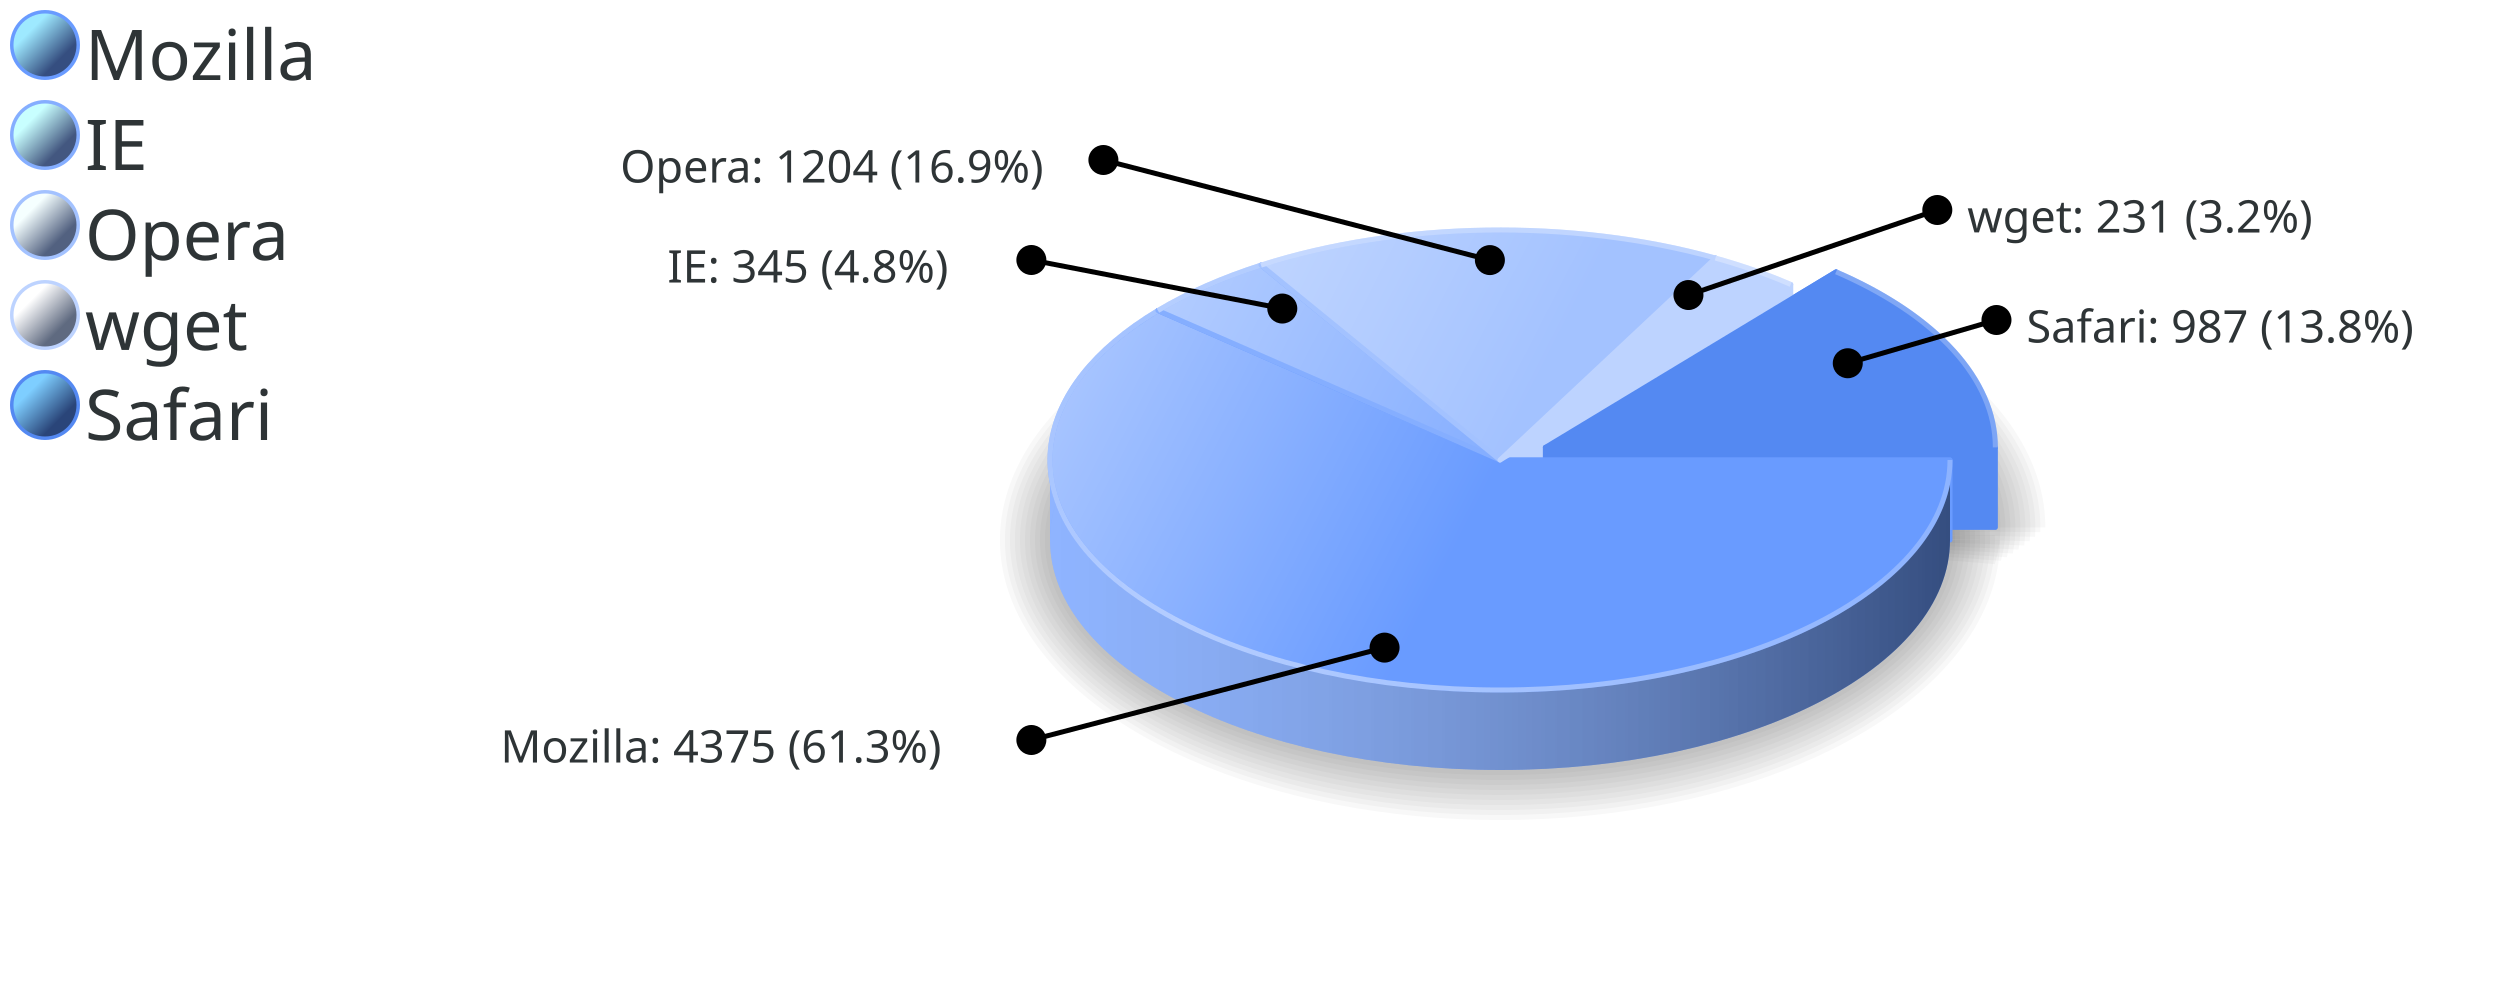
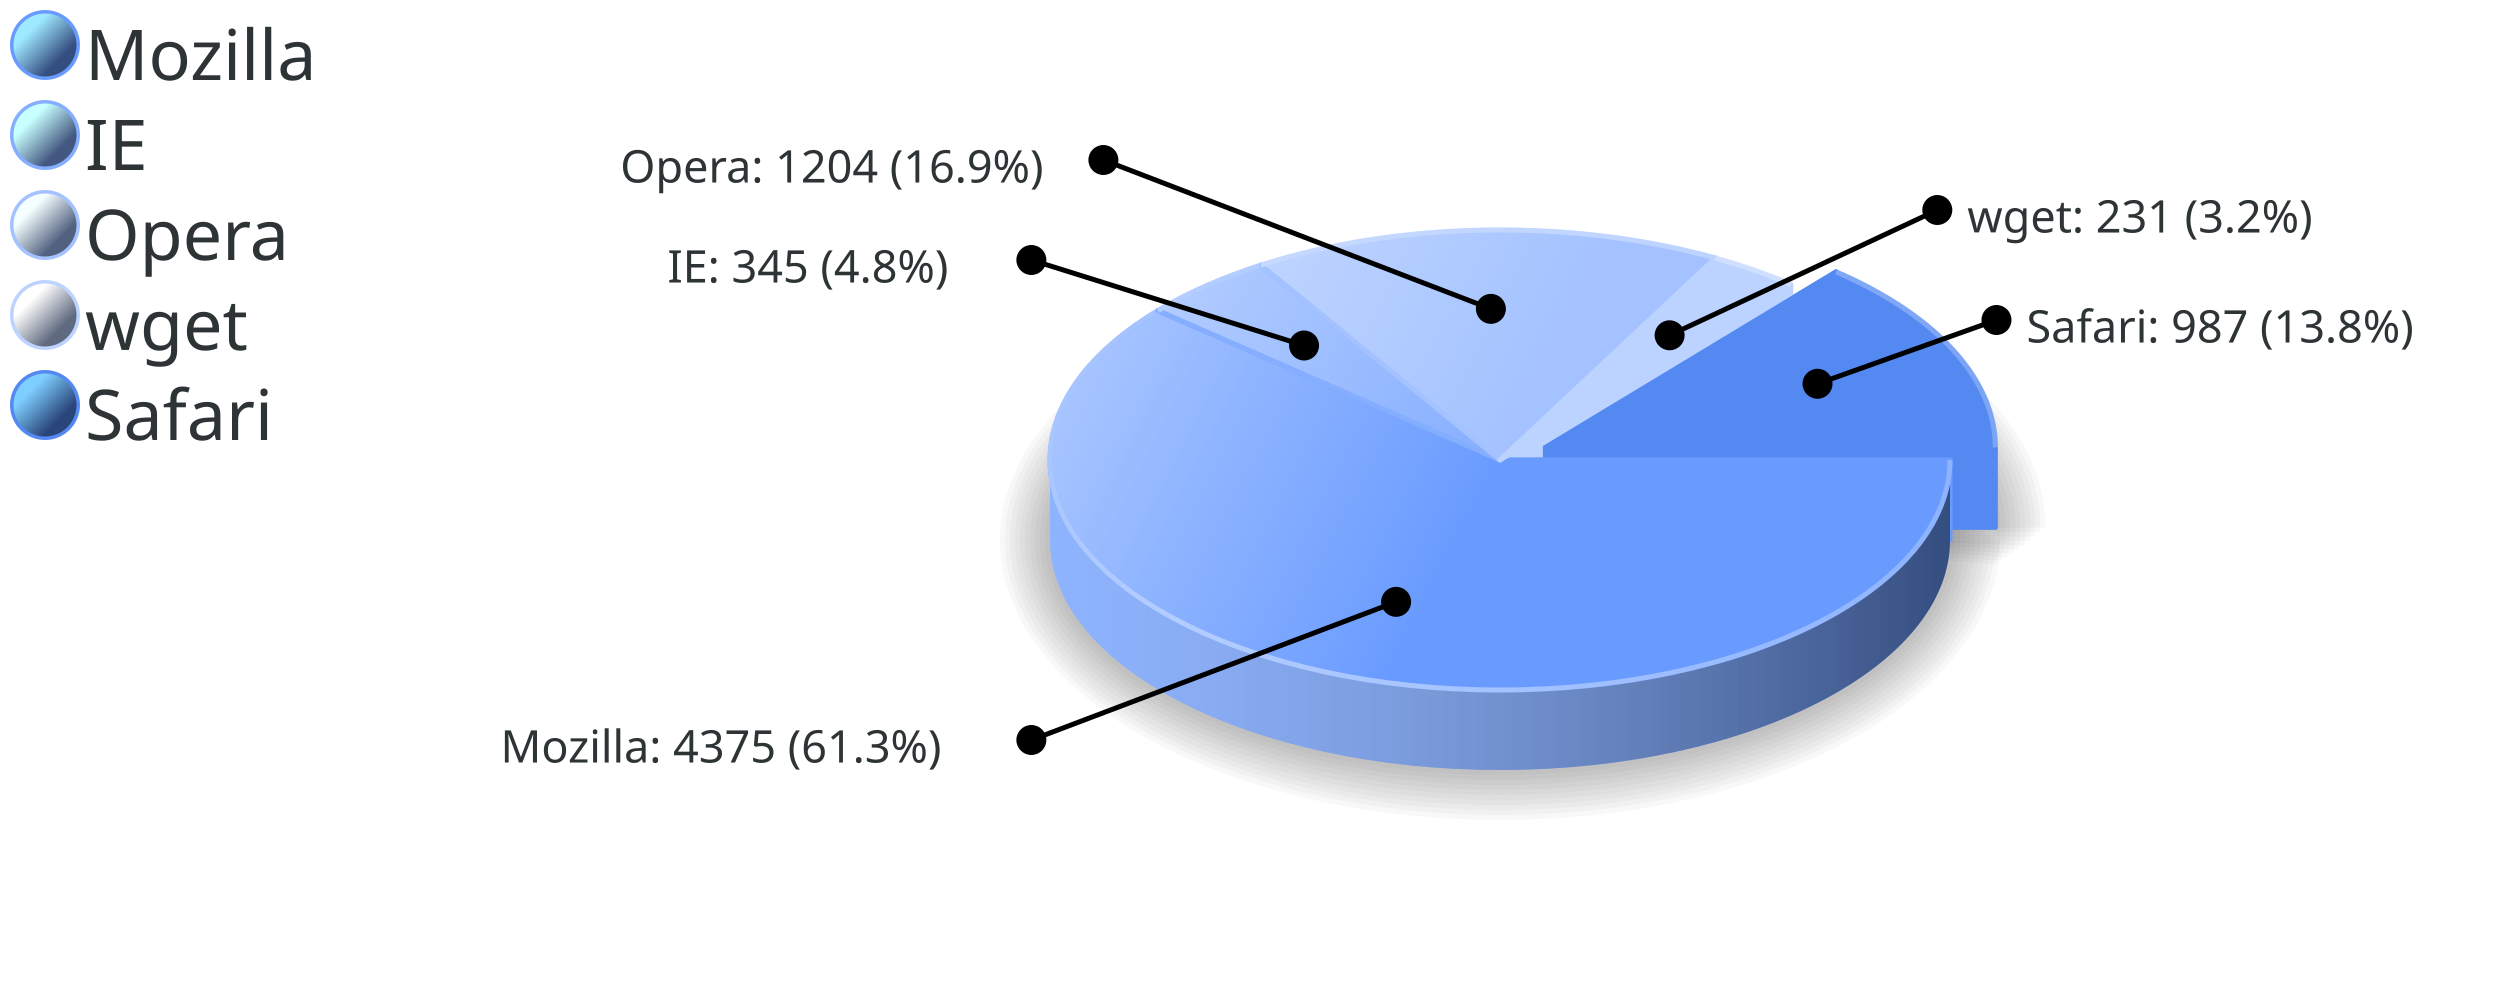
<svg xmlns="http://www.w3.org/2000/svg" xmlns:xlink="http://www.w3.org/1999/xlink" width="500" height="200" version="1.0" id="ezcGraph">
  <defs>
    <linearGradient id="Definition_LinearGradient_6_6_11_11_9ee9ff00_354e8000">
      <stop offset="0" style="stop-color: #9ee9ff; stop-opacity: 1.00;" />
      <stop offset="1" style="stop-color: #354e80; stop-opacity: 1.00;" />
    </linearGradient>
    <linearGradient id="LinearGradient_6_6_11_11_9ee9ff00_354e8000" x1="6.101" y1="6.101" x2="11.899" y2="11.899" gradientUnits="userSpaceOnUse" xlink:href="#Definition_LinearGradient_6_6_11_11_9ee9ff00_354e8000" />
    <linearGradient id="Definition_LinearGradient_6_24_11_29_c8ffff00_43578000">
      <stop offset="0" style="stop-color: #c8ffff; stop-opacity: 1.00;" />
      <stop offset="1" style="stop-color: #435780; stop-opacity: 1.00;" />
    </linearGradient>
    <linearGradient id="LinearGradient_6_24_11_29_c8ffff00_43578000" x1="6.101" y1="24.101" x2="11.899" y2="29.899" gradientUnits="userSpaceOnUse" xlink:href="#Definition_LinearGradient_6_24_11_29_c8ffff00_43578000" />
    <linearGradient id="Definition_LinearGradient_6_42_11_47_f5ffff00_52618000">
      <stop offset="0" style="stop-color: #f5ffff; stop-opacity: 1.00;" />
      <stop offset="1" style="stop-color: #526180; stop-opacity: 1.00;" />
    </linearGradient>
    <linearGradient id="LinearGradient_6_42_11_47_f5ffff00_52618000" x1="6.101" y1="42.101" x2="11.899" y2="47.899" gradientUnits="userSpaceOnUse" xlink:href="#Definition_LinearGradient_6_42_11_47_f5ffff00_52618000" />
    <linearGradient id="Definition_LinearGradient_6_60_11_65_ffffff00_5f6a8000">
      <stop offset="0" style="stop-color: #ffffff; stop-opacity: 1.00;" />
      <stop offset="1" style="stop-color: #5f6a80; stop-opacity: 1.00;" />
    </linearGradient>
    <linearGradient id="LinearGradient_6_60_11_65_ffffff00_5f6a8000" x1="6.101" y1="60.101" x2="11.899" y2="65.899" gradientUnits="userSpaceOnUse" xlink:href="#Definition_LinearGradient_6_60_11_65_ffffff00_5f6a8000" />
    <linearGradient id="Definition_LinearGradient_6_78_11_83_7eceff00_2a457900">
      <stop offset="0" style="stop-color: #7eceff; stop-opacity: 1.00;" />
      <stop offset="1" style="stop-color: #2a4579; stop-opacity: 1.00;" />
    </linearGradient>
    <linearGradient id="LinearGradient_6_78_11_83_7eceff00_2a457900" x1="6.101" y1="78.101" x2="11.899" y2="83.899" gradientUnits="userSpaceOnUse" xlink:href="#Definition_LinearGradient_6_78_11_83_7eceff00_2a457900" />
    <linearGradient id="Definition_LinearGradient_210_92_390_92_ffffffbf_0000007f">
      <stop offset="0" style="stop-color: #ffffff; stop-opacity: 0.25;" />
      <stop offset="1" style="stop-color: #000000; stop-opacity: 0.50;" />
    </linearGradient>
    <linearGradient id="LinearGradient_210_92_390_92_ffffffbf_0000007f" x1="210" y1="92" x2="390" y2="92" gradientUnits="userSpaceOnUse" xlink:href="#Definition_LinearGradient_210_92_390_92_ffffffbf_0000007f" />
    <linearGradient id="Definition_LinearGradient_219_89_399_89_ffffffbf_0000007f">
      <stop offset="0" style="stop-color: #ffffff; stop-opacity: 0.25;" />
      <stop offset="1" style="stop-color: #000000; stop-opacity: 0.50;" />
    </linearGradient>
    <linearGradient id="LinearGradient_219_89_399_89_ffffffbf_0000007f" x1="219.072" y1="89.476" x2="399.072" y2="89.476" gradientUnits="userSpaceOnUse" xlink:href="#Definition_LinearGradient_219_89_399_89_ffffffbf_0000007f" />
    <linearGradient id="Definition_LinearGradient_300_92_210_46_ffffffff_ffffff7f">
      <stop offset="0" style="stop-color: #ffffff; stop-opacity: 0.00;" />
      <stop offset="1" style="stop-color: #ffffff; stop-opacity: 0.50;" />
    </linearGradient>
    <linearGradient id="LinearGradient_300_92_210_46_ffffffff_ffffff7f" x1="300" y1="92" x2="210" y2="46" gradientUnits="userSpaceOnUse" xlink:href="#Definition_LinearGradient_300_92_210_46_ffffffff_ffffff7f" />
    <linearGradient id="Definition_RadialGradient_236_124_180_92_0.00_ffffff7f_ffffffcc">
      <stop offset="0" style="stop-color: #ffffff; stop-opacity: 0.50;" />
      <stop offset="1" style="stop-color: #ffffff; stop-opacity: 0.20;" />
    </linearGradient>
    <radialGradient id="RadialGradient_236_124_180_92_0.00_ffffff7f_ffffffcc" cx="236.36" cy="124.527" fx="236.36" fy="124.527" r="180" gradientUnits="userSpaceOnUse" xlink:href="#Definition_RadialGradient_236_124_180_92_0.00_ffffff7f_ffffffcc" />
    <linearGradient id="Definition_LinearGradient_309_89_219_43_ffffffff_ffffff7f">
      <stop offset="0" style="stop-color: #ffffff; stop-opacity: 0.00;" />
      <stop offset="1" style="stop-color: #ffffff; stop-opacity: 0.50;" />
    </linearGradient>
    <linearGradient id="LinearGradient_309_89_219_43_ffffffff_ffffff7f" x1="309.072" y1="89.476" x2="219.072" y2="43.476" gradientUnits="userSpaceOnUse" xlink:href="#Definition_LinearGradient_309_89_219_43_ffffffff_ffffff7f" />
    <linearGradient id="Definition_RadialGradient_245_122_180_92_0.00_ffffff7f_ffffffcc">
      <stop offset="0" style="stop-color: #ffffff; stop-opacity: 0.50;" />
      <stop offset="1" style="stop-color: #ffffff; stop-opacity: 0.20;" />
    </linearGradient>
    <radialGradient id="RadialGradient_245_122_180_92_0.00_ffffff7f_ffffffcc" cx="245.433" cy="122.003" fx="245.433" fy="122.003" r="180" gradientUnits="userSpaceOnUse" xlink:href="#Definition_RadialGradient_245_122_180_92_0.00_ffffff7f_ffffffcc" />
  </defs>
  <g id="ezcGraphChart" color-rendering="optimizeQuality" shape-rendering="geometricPrecision" text-rendering="optimizeLegibility">
    <path d=" M 0,200 L 0,0 L 500,0 L 500,200 L 0,200 z " style="fill: #ffffff; fill-opacity: 1.00; stroke: none;" id="ezcGraphPolygon_1" />
    <path d=" M 0,200 L 0,0 L 100,0 L 100,200 L 0,200 z " style="fill: #000000; fill-opacity: 0.00; stroke: none;" id="ezcGraphPolygon_2" />
    <ellipse cx="9" cy="9" rx="7" ry="7" style="fill: #699bff; fill-opacity: 1.00; stroke: none;" id="ezcGraphCircle_3" />
    <ellipse cx="9" cy="9" rx="6.3" ry="6.3" style="fill: url(#LinearGradient_6_6_11_11_9ee9ff00_354e8000); stroke: none;" id="ezcGraphCircle_4" />
    <ellipse cx="9" cy="27" rx="7" ry="7" style="fill: #85aeff; fill-opacity: 1.00; stroke: none;" id="ezcGraphCircle_6" />
    <ellipse cx="9" cy="27" rx="6.3" ry="6.3" style="fill: url(#LinearGradient_6_24_11_29_c8ffff00_43578000); stroke: none;" id="ezcGraphCircle_7" />
    <ellipse cx="9" cy="45" rx="7" ry="7" style="fill: #a3c2ff; fill-opacity: 1.00; stroke: none;" id="ezcGraphCircle_9" />
    <ellipse cx="9" cy="45" rx="6.3" ry="6.3" style="fill: url(#LinearGradient_6_42_11_47_f5ffff00_52618000); stroke: none;" id="ezcGraphCircle_10" />
    <ellipse cx="9" cy="63" rx="7" ry="7" style="fill: #bdd3ff; fill-opacity: 1.00; stroke: none;" id="ezcGraphCircle_12" />
    <ellipse cx="9" cy="63" rx="6.3" ry="6.3" style="fill: url(#LinearGradient_6_60_11_65_ffffff00_5f6a8000); stroke: none;" id="ezcGraphCircle_13" />
    <ellipse cx="9" cy="81" rx="7" ry="7" style="fill: #5489f2; fill-opacity: 1.00; stroke: none;" id="ezcGraphCircle_15" />
    <ellipse cx="9" cy="81" rx="6.3" ry="6.3" style="fill: url(#LinearGradient_6_78_11_83_7eceff00_2a457900); stroke: none;" id="ezcGraphCircle_16" />
    <path d="M 300.00,108.00 L 400.00,108.00 A 100.00,56.00 0 1,1 364.61,65.26 z" style="fill: #000000; fill-opacity: 0.03; stroke: none;" id="ezcGraphCircleSector_18" />
    <path d="M 300.00,108.00 L 398.98,107.04 A 99.00,55.00 0 1,1 365.27,66.65 z" style="fill: #000000; fill-opacity: 0.03; stroke: none;" id="ezcGraphCircleSector_19" />
    <path d="M 300.00,108.00 L 397.94,106.12 A 98.00,54.00 0 1,1 365.89,68.03 z" style="fill: #000000; fill-opacity: 0.03; stroke: none;" id="ezcGraphCircleSector_20" />
    <path d="M 300.00,108.00 L 396.87,105.23 A 97.00,53.00 0 1,1 366.46,69.40 z" style="fill: #000000; fill-opacity: 0.03; stroke: none;" id="ezcGraphCircleSector_21" />
    <path d="M 300.00,108.00 L 395.77,104.37 A 96.00,52.00 0 1,1 366.99,70.75 z" style="fill: #000000; fill-opacity: 0.03; stroke: none;" id="ezcGraphCircleSector_22" />
    <path d="M 300.00,108.00 L 394.64,103.56 A 95.00,51.00 0 1,1 367.47,72.09 z" style="fill: #000000; fill-opacity: 0.03; stroke: none;" id="ezcGraphCircleSector_23" />
    <path d="M 300.00,108.00 L 393.49,102.77 A 94.00,50.00 0 1,1 367.90,73.42 z" style="fill: #000000; fill-opacity: 0.03; stroke: none;" id="ezcGraphCircleSector_24" />
    <path d="M 300.00,108.00 L 392.31,102.03 A 93.00,49.00 0 1,1 368.29,74.74 z" style="fill: #000000; fill-opacity: 0.03; stroke: none;" id="ezcGraphCircleSector_25" />
    <path d="M 300.00,108.00 L 391.10,101.32 A 92.00,48.00 0 1,1 368.64,76.04 z" style="fill: #000000; fill-opacity: 0.03; stroke: none;" id="ezcGraphCircleSector_26" />
    <path d="M 300.00,108.00 L 389.88,100.65 A 91.00,47.00 0 1,1 368.94,77.32 z" style="fill: #000000; fill-opacity: 0.03; stroke: none;" id="ezcGraphCircleSector_27" />
    <path d="M 309.07,105.48 L 373.68,62.73 A 100.00,56.00 0 0,1 409.07,105.48 z" style="fill: #000000; fill-opacity: 0.03; stroke: none;" id="ezcGraphCircleSector_28" />
    <path d="M 309.07,105.48 L 371.71,62.88 A 99.00,55.00 0 0,1 408.06,106.44 z" style="fill: #000000; fill-opacity: 0.03; stroke: none;" id="ezcGraphCircleSector_29" />
    <path d="M 309.07,105.48 L 369.74,63.07 A 98.00,54.00 0 0,1 407.01,107.36 z" style="fill: #000000; fill-opacity: 0.03; stroke: none;" id="ezcGraphCircleSector_30" />
    <path d="M 309.07,105.48 L 367.78,63.29 A 97.00,53.00 0 0,1 405.94,108.25 z" style="fill: #000000; fill-opacity: 0.03; stroke: none;" id="ezcGraphCircleSector_31" />
    <path d="M 309.07,105.48 L 365.84,63.54 A 96.00,52.00 0 0,1 404.84,109.10 z" style="fill: #000000; fill-opacity: 0.03; stroke: none;" id="ezcGraphCircleSector_32" />
    <path d="M 309.07,105.48 L 363.90,63.83 A 95.00,51.00 0 0,1 403.71,109.92 z" style="fill: #000000; fill-opacity: 0.03; stroke: none;" id="ezcGraphCircleSector_33" />
    <path d="M 309.07,105.48 L 361.97,64.15 A 94.00,50.00 0 0,1 402.56,110.70 z" style="fill: #000000; fill-opacity: 0.03; stroke: none;" id="ezcGraphCircleSector_34" />
    <path d="M 309.07,105.48 L 360.06,64.50 A 93.00,49.00 0 0,1 401.38,111.45 z" style="fill: #000000; fill-opacity: 0.03; stroke: none;" id="ezcGraphCircleSector_35" />
    <path d="M 309.07,105.48 L 358.16,64.88 A 92.00,48.00 0 0,1 400.18,112.16 z" style="fill: #000000; fill-opacity: 0.03; stroke: none;" id="ezcGraphCircleSector_36" />
    <path d="M 309.07,105.48 L 356.28,65.29 A 91.00,47.00 0 0,1 398.95,112.83 z" style="fill: #000000; fill-opacity: 0.03; stroke: none;" id="ezcGraphCircleSector_37" />
    <path d="M 343.09,67.61 A 90.00,46.00 0 0,0 252.20,69.03 L 252.20,53.03 A 90.00,46 0 0,1 343.09,51.61 z" style="fill: #a3c2ff; fill-opacity: 1.00; stroke: none;" id="ezcGraphCircularArc_38" />
    <path d="M 343.09,67.61 A 90.00,46.00 0 0,0 252.20,69.03 L 252.20,53.03 A 90.00,46 0 0,1 343.09,51.61 z" style="fill: url(#LinearGradient_210_92_390_92_ffffffbf_0000007f); stroke: none;" />
    <path d="M 358.15,72.89 A 90.00,46.00 0 0,0 343.09,67.61 L 343.09,51.61 A 90.00,46 0 0,1 358.15,56.89 z" style="fill: #bdd3ff; fill-opacity: 1.00; stroke: none;" id="ezcGraphCircularArc_39" />
    <path d="M 358.15,72.89 A 90.00,46.00 0 0,0 343.09,67.61 L 343.09,51.61 A 90.00,46 0 0,1 358.15,56.89 z" style="fill: url(#LinearGradient_210_92_390_92_ffffffbf_0000007f); stroke: none;" />
    <path d="M 252.20,69.03 A 90.00,46.00 0 0,0 231.59,78.11 L 231.59,62.11 A 90.00,46 0 0,1 252.20,53.03 z" style="fill: #85aeff; fill-opacity: 1.00; stroke: none;" id="ezcGraphCircularArc_40" />
    <path d="M 252.20,69.03 A 90.00,46.00 0 0,0 231.59,78.11 L 231.59,62.11 A 90.00,46 0 0,1 252.20,53.03 z" style="fill: url(#LinearGradient_210_92_390_92_ffffffbf_0000007f); stroke: none;" />
    <path d="M 399.07,105.48 A 90.00,46.00 0 0,0 367.22,70.37 L 367.22,54.37 A 90.00,46 0 0,1 399.07,89.48 z" style="fill: #5489f2; fill-opacity: 1.00; stroke: none;" id="ezcGraphCircularArc_41" />
    <path d="M 399.07,105.48 A 90.00,46.00 0 0,0 367.22,70.37 L 367.22,54.37 A 90.00,46 0 0,1 399.07,89.48 z" style="fill: url(#LinearGradient_219_89_399_89_ffffffbf_0000007f); stroke: none;" />
    <path d=" M 343.09,51.615 L 300,92 L 300,108 L 343.09,67.615 L 343.09,51.615 z " style="fill: #a3c2ff; fill-opacity: 1.00; stroke: none;" id="ezcGraphPolygon_42" />
    <path d=" M 343.09,51.615 L 300,92 L 300,108 L 343.09,67.615 L 343.09,51.615 z " style="fill: none; stroke: #a3c2ff; stroke-width: 1; stroke-opacity: 1.00; stroke-linecap: round; stroke-linejoin: round;" id="ezcGraphPolygon_43" />
    <path d=" M 343.09,51.615 L 300,92 L 300,108 L 343.09,67.615 L 343.09,51.615 z " style="fill: #bdd3ff; fill-opacity: 1.00; stroke: none;" id="ezcGraphPolygon_44" />
    <path d=" M 343.09,51.615 L 300,92 L 300,108 L 343.09,67.615 L 343.09,51.615 z " style="fill: none; stroke: #bdd3ff; stroke-width: 1; stroke-opacity: 1.00; stroke-linecap: round; stroke-linejoin: round;" id="ezcGraphPolygon_45" />
    <path d=" M 367.223,54.367 L 309.072,89.476 L 309.072,105.476 L 367.223,70.367 L 367.223,54.367 z " style="fill: #5489f2; fill-opacity: 1.00; stroke: none;" id="ezcGraphPolygon_46" />
    <path d=" M 367.223,54.367 L 309.072,89.476 L 309.072,105.476 L 367.223,70.367 L 367.223,54.367 z " style="fill: none; stroke: #5489f2; stroke-width: 1; stroke-opacity: 1.00; stroke-linecap: round; stroke-linejoin: round;" id="ezcGraphPolygon_47" />
    <path d=" M 252.196,53.025 L 300,92 L 300,108 L 252.196,69.025 L 252.196,53.025 z " style="fill: #85aeff; fill-opacity: 1.00; stroke: none;" id="ezcGraphPolygon_48" />
    <path d=" M 252.196,53.025 L 300,92 L 300,108 L 252.196,69.025 L 252.196,53.025 z " style="fill: none; stroke: #85aeff; stroke-width: 1; stroke-opacity: 1.00; stroke-linecap: round; stroke-linejoin: round;" id="ezcGraphPolygon_49" />
    <path d=" M 252.196,53.025 L 300,92 L 300,108 L 252.196,69.025 L 252.196,53.025 z " style="fill: #a3c2ff; fill-opacity: 1.00; stroke: none;" id="ezcGraphPolygon_50" />
    <path d=" M 252.196,53.025 L 300,92 L 300,108 L 252.196,69.025 L 252.196,53.025 z " style="fill: none; stroke: #a3c2ff; stroke-width: 1; stroke-opacity: 1.00; stroke-linecap: round; stroke-linejoin: round;" id="ezcGraphPolygon_51" />
    <path d=" M 358.15,56.891 L 300,92 L 300,108 L 358.15,72.891 L 358.15,56.891 z " style="fill: #bdd3ff; fill-opacity: 1.00; stroke: none;" id="ezcGraphPolygon_52" />
    <path d=" M 358.15,56.891 L 300,92 L 300,108 L 358.15,72.891 L 358.15,56.891 z " style="fill: none; stroke: #bdd3ff; stroke-width: 1; stroke-opacity: 1.00; stroke-linecap: round; stroke-linejoin: round;" id="ezcGraphPolygon_53" />
    <path d=" M 231.59,62.109 L 300,92 L 300,108 L 231.59,78.109 L 231.59,62.109 z " style="fill: #699bff; fill-opacity: 1.00; stroke: none;" id="ezcGraphPolygon_54" />
    <path d=" M 231.59,62.109 L 300,92 L 300,108 L 231.59,78.109 L 231.59,62.109 z " style="fill: none; stroke: #699bff; stroke-width: 1; stroke-opacity: 1.00; stroke-linecap: round; stroke-linejoin: round;" id="ezcGraphPolygon_55" />
    <path d=" M 231.59,62.109 L 300,92 L 300,108 L 231.59,78.109 L 231.59,62.109 z " style="fill: #85aeff; fill-opacity: 1.00; stroke: none;" id="ezcGraphPolygon_56" />
    <path d=" M 231.59,62.109 L 300,92 L 300,108 L 231.59,78.109 L 231.59,62.109 z " style="fill: none; stroke: #85aeff; stroke-width: 1; stroke-opacity: 1.00; stroke-linecap: round; stroke-linejoin: round;" id="ezcGraphPolygon_57" />
    <path d=" M 399.072,89.476 L 309.072,89.476 L 309.072,105.476 L 399.072,105.476 L 399.072,89.476 z " style="fill: #5489f2; fill-opacity: 1.00; stroke: none;" id="ezcGraphPolygon_58" />
    <path d=" M 399.072,89.476 L 309.072,89.476 L 309.072,105.476 L 399.072,105.476 L 399.072,89.476 z " style="fill: none; stroke: #5489f2; stroke-width: 1; stroke-opacity: 1.00; stroke-linecap: round; stroke-linejoin: round;" id="ezcGraphPolygon_59" />
    <path d=" M 390,92 L 300,92 L 300,108 L 390,108 L 390,92 z " style="fill: #699bff; fill-opacity: 1.00; stroke: none;" id="ezcGraphPolygon_60" />
    <path d=" M 390,92 L 300,92 L 300,108 L 390,108 L 390,92 z " style="fill: none; stroke: #699bff; stroke-width: 1; stroke-opacity: 1.00; stroke-linecap: round; stroke-linejoin: round;" id="ezcGraphPolygon_61" />
    <path d="M 210.00,108.00 A 90.00,46.00 0 0,0 390.00,108.00 L 390.00,92.00 A 90.00,46 0 0,1 210.00,92.00 z" style="fill: #699bff; fill-opacity: 1.00; stroke: none;" id="ezcGraphCircularArc_62" />
    <path d="M 210.00,108.00 A 90.00,46.00 0 0,0 390.00,108.00 L 390.00,92.00 A 90.00,46 0 0,1 210.00,92.00 z" style="fill: url(#LinearGradient_210_92_390_92_ffffffbf_0000007f); stroke: none;" />
    <path d="M 231.59,78.11 A 90.00,46.00 0 0,0 210.00,108.00 L 210.00,92.00 A 90.00,46 0 0,1 231.59,62.11 z" style="fill: #699bff; fill-opacity: 1.00; stroke: none;" id="ezcGraphCircularArc_63" />
    <path d="M 231.59,78.11 A 90.00,46.00 0 0,0 210.00,108.00 L 210.00,92.00 A 90.00,46 0 0,1 231.59,62.11 z" style="fill: url(#LinearGradient_210_92_390_92_ffffffbf_0000007f); stroke: none;" />
    <path d="M 300.00,92.00 L 390.00,92.00 A 90.00,46.00 0 1,1 231.59,62.11 z" style="fill: #699bff; fill-opacity: 1.00; stroke: none;" id="ezcGraphCircleSector_64" />
    <path d="M 300.00,92.00 L 390.00,92.00 A 90.00,46.00 0 1,1 231.59,62.11 z" style="fill: url(#LinearGradient_300_92_210_46_ffffffff_ffffff7f); stroke: none;" id="ezcGraphCircleSector_65" />
    <path d="M 300.00,92.00 L 390.00,92.00 A 90.00,46.00 0 1,1 231.59,62.11 z" style="fill: none; stroke: #699bff; stroke-width: 1; stroke-opacity: 1.00; stroke-linecap: round; stroke-linejoin: round;" id="ezcGraphCircleSector_66" />
    <path d="M 390.00,92.00  A 90.00,46.00 0 0,1 210.00,92.00" style="fill: none; stroke: url(#RadialGradient_236_124_180_92_0.00_ffffff7f_ffffffcc);" id="ezcGraphCircularArc_67" />
    <path d="M 210.00,92.00  A 90.00,46.00 0 0,1 231.59,62.11" style="fill: none; stroke: url(#RadialGradient_236_124_180_92_0.00_ffffff7f_ffffffcc);" id="ezcGraphCircularArc_68" />
    <path d="M 300.00,92.00 L 231.59,62.11 A 90.00,46.00 0 0,1 252.20,53.03 z" style="fill: #85aeff; fill-opacity: 1.00; stroke: none;" id="ezcGraphCircleSector_69" />
    <path d="M 300.00,92.00 L 231.59,62.11 A 90.00,46.00 0 0,1 252.20,53.03 z" style="fill: url(#LinearGradient_300_92_210_46_ffffffff_ffffff7f); stroke: none;" id="ezcGraphCircleSector_70" />
    <path d="M 300.00,92.00 L 231.59,62.11 A 90.00,46.00 0 0,1 252.20,53.03 z" style="fill: none; stroke: #85aeff; stroke-width: 1; stroke-opacity: 1.00; stroke-linecap: round; stroke-linejoin: round;" id="ezcGraphCircleSector_71" />
    <path d="M 231.59,62.11  A 90.00,46.00 0 0,1 252.20,53.03" style="fill: none; stroke: url(#RadialGradient_236_124_180_92_0.00_ffffff7f_ffffffcc);" id="ezcGraphCircularArc_72" />
    <path d="M 300.00,92.00 L 252.20,53.03 A 90.00,46.00 0 0,1 343.09,51.61 z" style="fill: #a3c2ff; fill-opacity: 1.00; stroke: none;" id="ezcGraphCircleSector_73" />
    <path d="M 300.00,92.00 L 252.20,53.03 A 90.00,46.00 0 0,1 343.09,51.61 z" style="fill: url(#LinearGradient_300_92_210_46_ffffffff_ffffff7f); stroke: none;" id="ezcGraphCircleSector_74" />
    <path d="M 300.00,92.00 L 252.20,53.03 A 90.00,46.00 0 0,1 343.09,51.61 z" style="fill: none; stroke: #a3c2ff; stroke-width: 1; stroke-opacity: 1.00; stroke-linecap: round; stroke-linejoin: round;" id="ezcGraphCircleSector_75" />
    <path d="M 252.20,53.03  A 90.00,46.00 0 0,1 343.09,51.61" style="fill: none; stroke: url(#RadialGradient_236_124_180_92_0.00_ffffff7f_ffffffcc);" id="ezcGraphCircularArc_76" />
    <path d="M 300.00,92.00 L 343.09,51.61 A 90.00,46.00 0 0,1 358.15,56.89 z" style="fill: #bdd3ff; fill-opacity: 1.00; stroke: none;" id="ezcGraphCircleSector_77" />
    <path d="M 300.00,92.00 L 343.09,51.61 A 90.00,46.00 0 0,1 358.15,56.89 z" style="fill: url(#LinearGradient_300_92_210_46_ffffffff_ffffff7f); stroke: none;" id="ezcGraphCircleSector_78" />
    <path d="M 300.00,92.00 L 343.09,51.61 A 90.00,46.00 0 0,1 358.15,56.89 z" style="fill: none; stroke: #bdd3ff; stroke-width: 1; stroke-opacity: 1.00; stroke-linecap: round; stroke-linejoin: round;" id="ezcGraphCircleSector_79" />
    <path d="M 343.09,51.61  A 90.00,46.00 0 0,1 358.15,56.89" style="fill: none; stroke: url(#RadialGradient_236_124_180_92_0.00_ffffff7f_ffffffcc);" id="ezcGraphCircularArc_80" />
    <path d="M 309.07,89.48 L 367.22,54.37 A 90.00,46.00 0 0,1 399.07,89.48 z" style="fill: #5489f2; fill-opacity: 1.00; stroke: none;" id="ezcGraphCircleSector_81" />
    <path d="M 309.07,89.48 L 367.22,54.37 A 90.00,46.00 0 0,1 399.07,89.48 z" style="fill: url(#LinearGradient_309_89_219_43_ffffffff_ffffff7f); stroke: none;" id="ezcGraphCircleSector_82" />
    <path d="M 309.07,89.48 L 367.22,54.37 A 90.00,46.00 0 0,1 399.07,89.48 z" style="fill: none; stroke: #5489f2; stroke-width: 1; stroke-opacity: 1.00; stroke-linecap: round; stroke-linejoin: round;" id="ezcGraphCircleSector_83" />
    <path d="M 367.22,54.37  A 90.00,46.00 0 0,1 399.07,89.48" style="fill: none; stroke: url(#RadialGradient_245_122_180_92_0.00_ffffff7f_ffffffcc);" id="ezcGraphCircularArc_84" />
-     <path d=" M 297.977,52.018 L 220.679,32" style="fill: none; stroke: #000000; stroke-width: 1; stroke-opacity: 1.00; stroke-linecap: round; stroke-linejoin: round;" id="ezcGraphLine_85" />
-     <ellipse cx="297.977" cy="52.018" rx="3" ry="3" style="fill: #000000; fill-opacity: 1.00; stroke: none;" id="ezcGraphCircle_86" />
+     <path d=" M 298.179,61.774 L 220.679,32" style="fill: none; stroke: #000000; stroke-width: 1; stroke-opacity: 1.00; stroke-linecap: round; stroke-linejoin: round;" id="ezcGraphLine_85" />
+     <ellipse cx="298.179" cy="61.774" rx="3" ry="3" style="fill: #000000; fill-opacity: 1.00; stroke: none;" id="ezcGraphCircle_86" />
    <ellipse cx="220.679" cy="32" rx="3" ry="3" style="fill: #000000; fill-opacity: 1.00; stroke: none;" id="ezcGraphCircle_87" />
-     <path d=" M 256.458,61.71 L 206.273,52" style="fill: none; stroke: #000000; stroke-width: 1; stroke-opacity: 1.00; stroke-linecap: round; stroke-linejoin: round;" id="ezcGraphLine_89" />
-     <ellipse cx="256.458" cy="61.71" rx="3" ry="3" style="fill: #000000; fill-opacity: 1.00; stroke: none;" id="ezcGraphCircle_90" />
+     <path d=" M 260.812,69.101 L 206.273,52" style="fill: none; stroke: #000000; stroke-width: 1; stroke-opacity: 1.00; stroke-linecap: round; stroke-linejoin: round;" id="ezcGraphLine_89" />
+     <ellipse cx="260.812" cy="69.101" rx="3" ry="3" style="fill: #000000; fill-opacity: 1.00; stroke: none;" id="ezcGraphCircle_90" />
    <ellipse cx="206.273" cy="52" rx="3" ry="3" style="fill: #000000; fill-opacity: 1.00; stroke: none;" id="ezcGraphCircle_91" />
-     <path d=" M 276.911,129.524 L 206.273,148" style="fill: none; stroke: #000000; stroke-width: 1; stroke-opacity: 1.00; stroke-linecap: round; stroke-linejoin: round;" id="ezcGraphLine_93" />
-     <ellipse cx="276.911" cy="129.524" rx="3" ry="3" style="fill: #000000; fill-opacity: 1.00; stroke: none;" id="ezcGraphCircle_94" />
+     <path d=" M 279.22,120.368 L 206.273,148" style="fill: none; stroke: #000000; stroke-width: 1; stroke-opacity: 1.00; stroke-linecap: round; stroke-linejoin: round;" id="ezcGraphLine_93" />
+     <ellipse cx="279.22" cy="120.368" rx="3" ry="3" style="fill: #000000; fill-opacity: 1.00; stroke: none;" id="ezcGraphCircle_94" />
    <ellipse cx="206.273" cy="148" rx="3" ry="3" style="fill: #000000; fill-opacity: 1.00; stroke: none;" id="ezcGraphCircle_95" />
-     <path d=" M 337.691,59.006 L 387.462,42" style="fill: none; stroke: #000000; stroke-width: 1; stroke-opacity: 1.00; stroke-linecap: round; stroke-linejoin: round;" id="ezcGraphLine_97" />
-     <ellipse cx="337.691" cy="59.006" rx="3" ry="3" style="fill: #000000; fill-opacity: 1.00; stroke: none;" id="ezcGraphCircle_98" />
+     <path d=" M 333.922,67.057 L 387.462,42" style="fill: none; stroke: #000000; stroke-width: 1; stroke-opacity: 1.00; stroke-linecap: round; stroke-linejoin: round;" id="ezcGraphLine_97" />
+     <ellipse cx="333.922" cy="67.057" rx="3" ry="3" style="fill: #000000; fill-opacity: 1.00; stroke: none;" id="ezcGraphCircle_98" />
    <ellipse cx="387.462" cy="42" rx="3" ry="3" style="fill: #000000; fill-opacity: 1.00; stroke: none;" id="ezcGraphCircle_99" />
-     <path d=" M 369.554,72.65 L 399.295,64" style="fill: none; stroke: #000000; stroke-width: 1; stroke-opacity: 1.00; stroke-linecap: round; stroke-linejoin: round;" id="ezcGraphLine_101" />
-     <ellipse cx="369.554" cy="72.65" rx="3" ry="3" style="fill: #000000; fill-opacity: 1.00; stroke: none;" id="ezcGraphCircle_102" />
+     <path d=" M 363.506,76.756 L 399.295,64" style="fill: none; stroke: #000000; stroke-width: 1; stroke-opacity: 1.00; stroke-linecap: round; stroke-linejoin: round;" id="ezcGraphLine_101" />
+     <ellipse cx="363.506" cy="76.756" rx="3" ry="3" style="fill: #000000; fill-opacity: 1.00; stroke: none;" id="ezcGraphCircle_102" />
    <ellipse cx="399.295" cy="64" rx="3" ry="3" style="fill: #000000; fill-opacity: 1.00; stroke: none;" id="ezcGraphCircle_103" />
    <text id="ezcGraphTextBox_5" x="17" text-length="51.94px" y="16" style="font-size: 14px; font-family: sans-serif; fill: #2e3436; fill-opacity: 1.00; stroke: none;">Mozilla</text>
    <text id="ezcGraphTextBox_8" x="17" text-length="14.84px" y="34" style="font-size: 14px; font-family: sans-serif; fill: #2e3436; fill-opacity: 1.00; stroke: none;">IE</text>
    <text id="ezcGraphTextBox_11" x="17" text-length="37.1px" y="52" style="font-size: 14px; font-family: sans-serif; fill: #2e3436; fill-opacity: 1.00; stroke: none;">Opera</text>
    <text id="ezcGraphTextBox_14" x="17" text-length="29.68px" y="70" style="font-size: 14px; font-family: sans-serif; fill: #2e3436; fill-opacity: 1.00; stroke: none;">wget</text>
    <text id="ezcGraphTextBox_17" x="17" text-length="44.52px" y="88" style="font-size: 14px; font-family: sans-serif; fill: #2e3436; fill-opacity: 1.00; stroke: none;">Safari</text>
    <text id="ezcGraphTextBox_88" x="124.049" text-length="90.63px" y="36.5" style="font-size: 9px; font-family: sans-serif; fill: #2e3436; fill-opacity: 1.00; stroke: none;">Opera: 1204 (16.9%)</text>
    <text id="ezcGraphTextBox_92" x="133.493" text-length="66.78px" y="56.5" style="font-size: 9px; font-family: sans-serif; fill: #2e3436; fill-opacity: 1.00; stroke: none;">IE: 345 (4.8%)</text>
    <text id="ezcGraphTextBox_96" x="100.103" text-length="100.17px" y="152.5" style="font-size: 9px; font-family: sans-serif; fill: #2e3436; fill-opacity: 1.00; stroke: none;">Mozilla: 4375 (61.3%)</text>
    <text id="ezcGraphTextBox_100" x="393.462" text-length="76.32px" y="46.5" style="font-size: 9px; font-family: sans-serif; fill: #2e3436; fill-opacity: 1.00; stroke: none;">wget: 231 (3.2%)</text>
    <text id="ezcGraphTextBox_104" x="405.295" text-length="90.63px" y="68.5" style="font-size: 9px; font-family: sans-serif; fill: #2e3436; fill-opacity: 1.00; stroke: none;">Safari: 987 (13.8%)</text>
  </g>
</svg>
